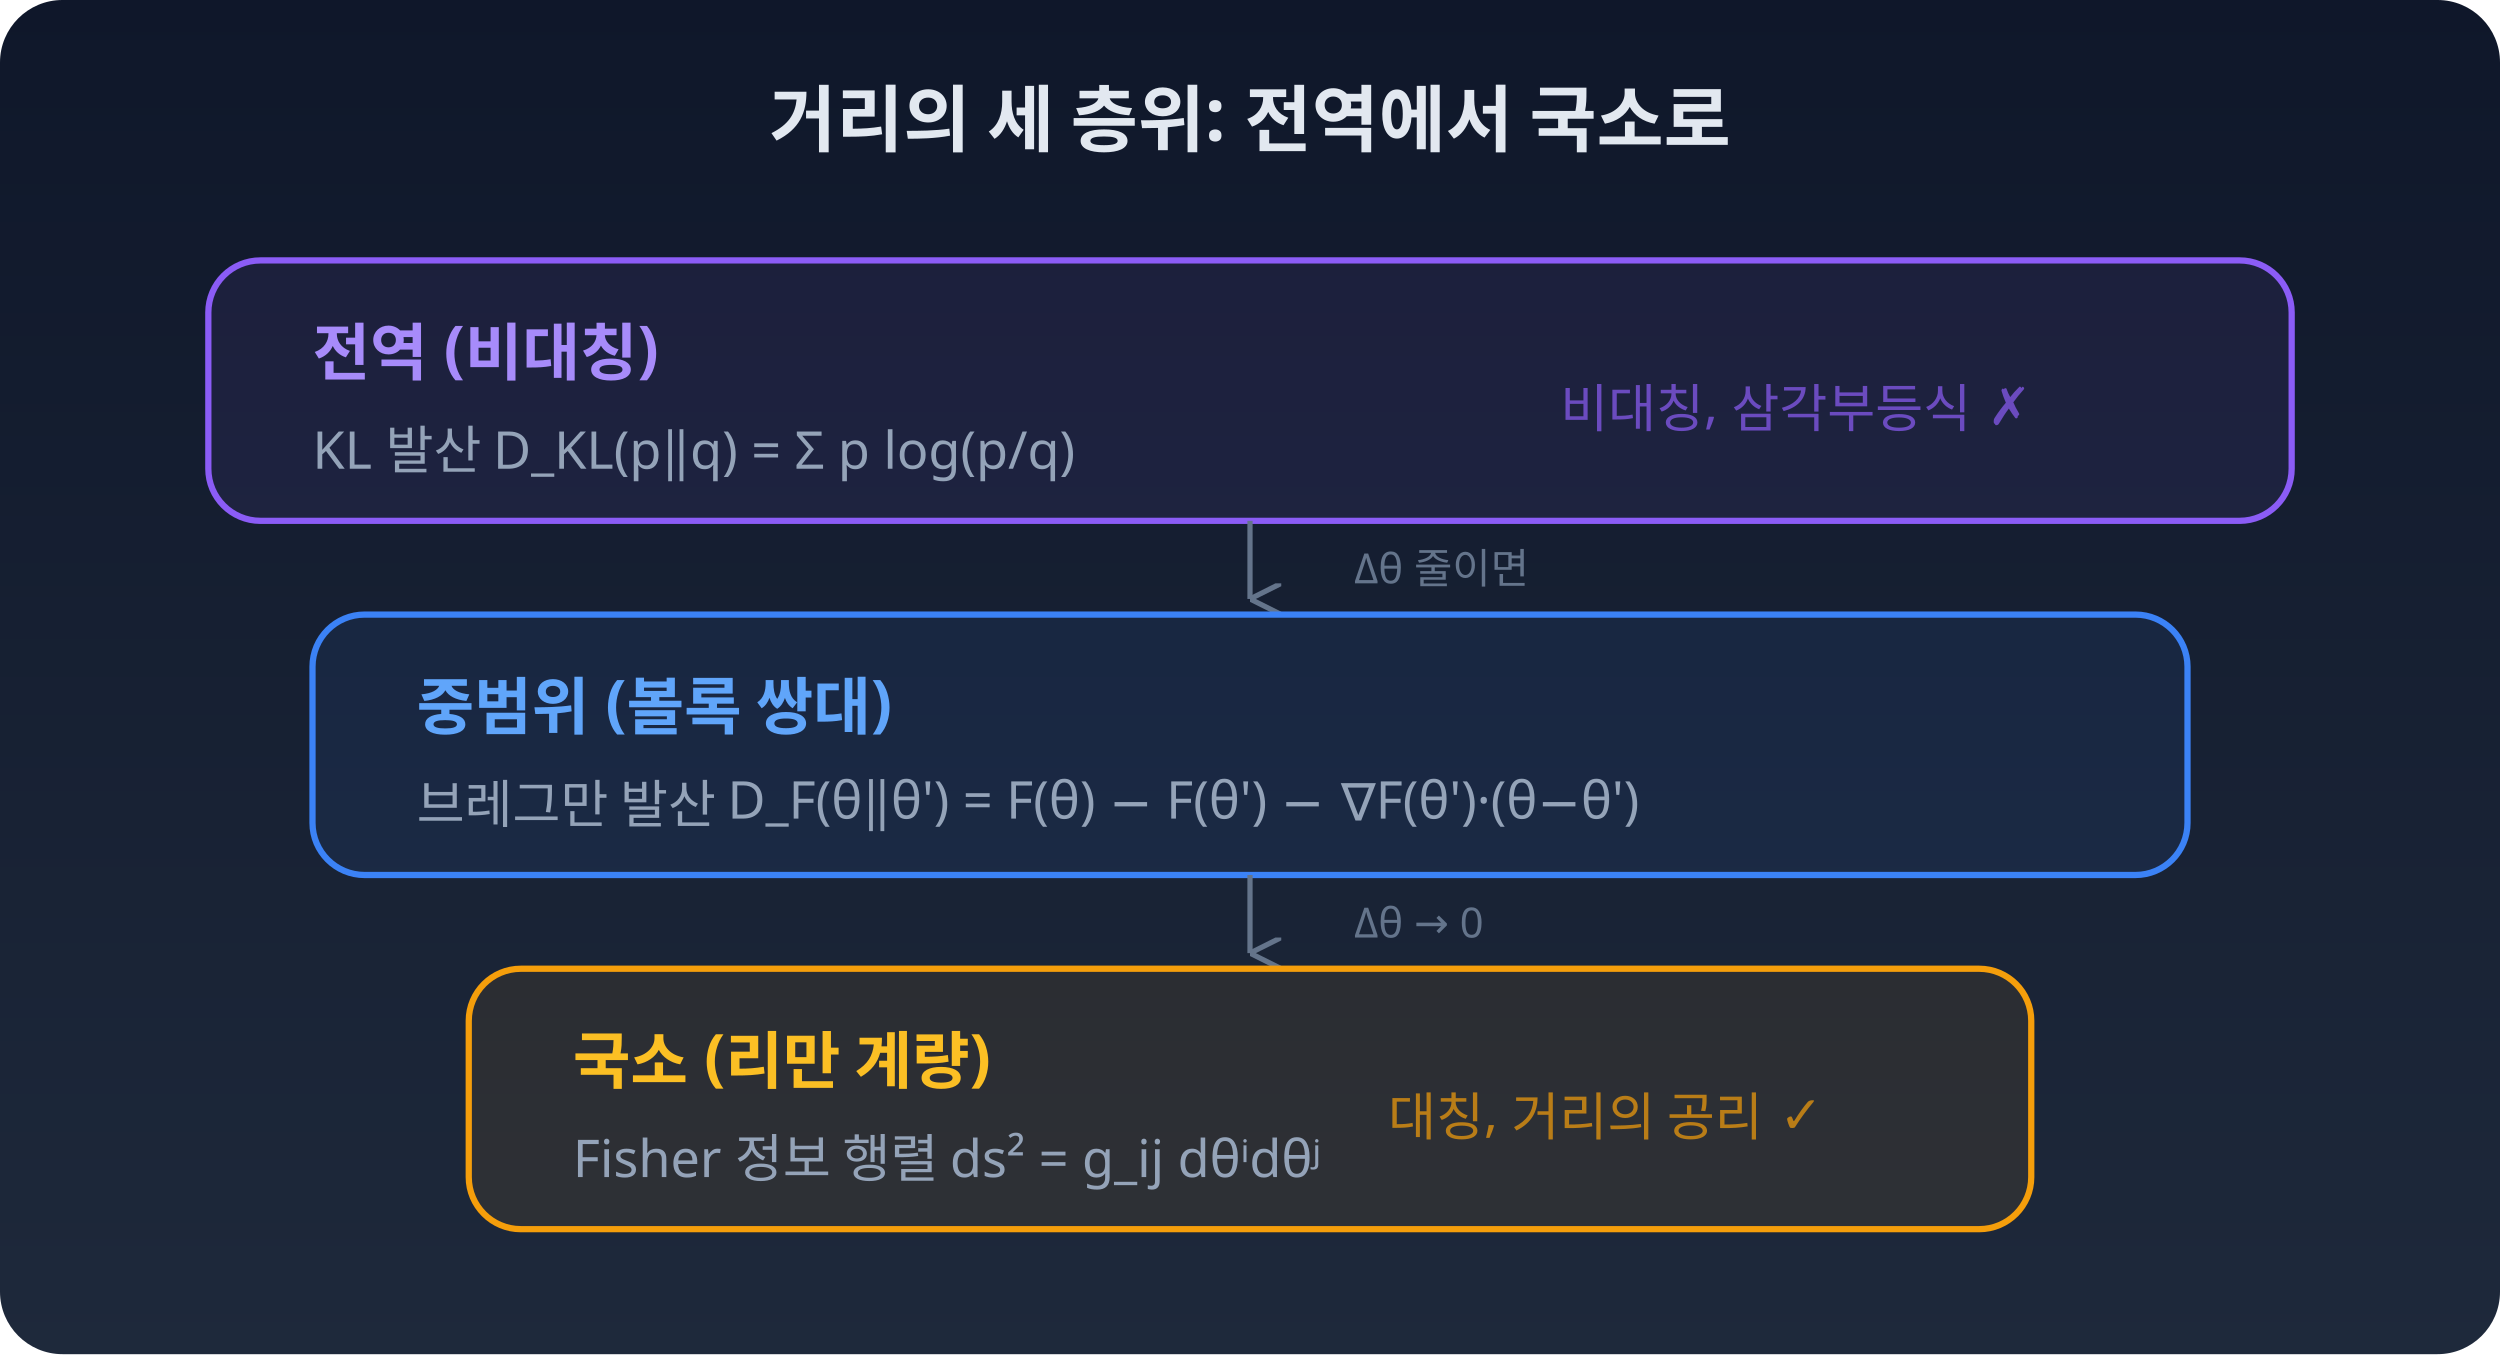
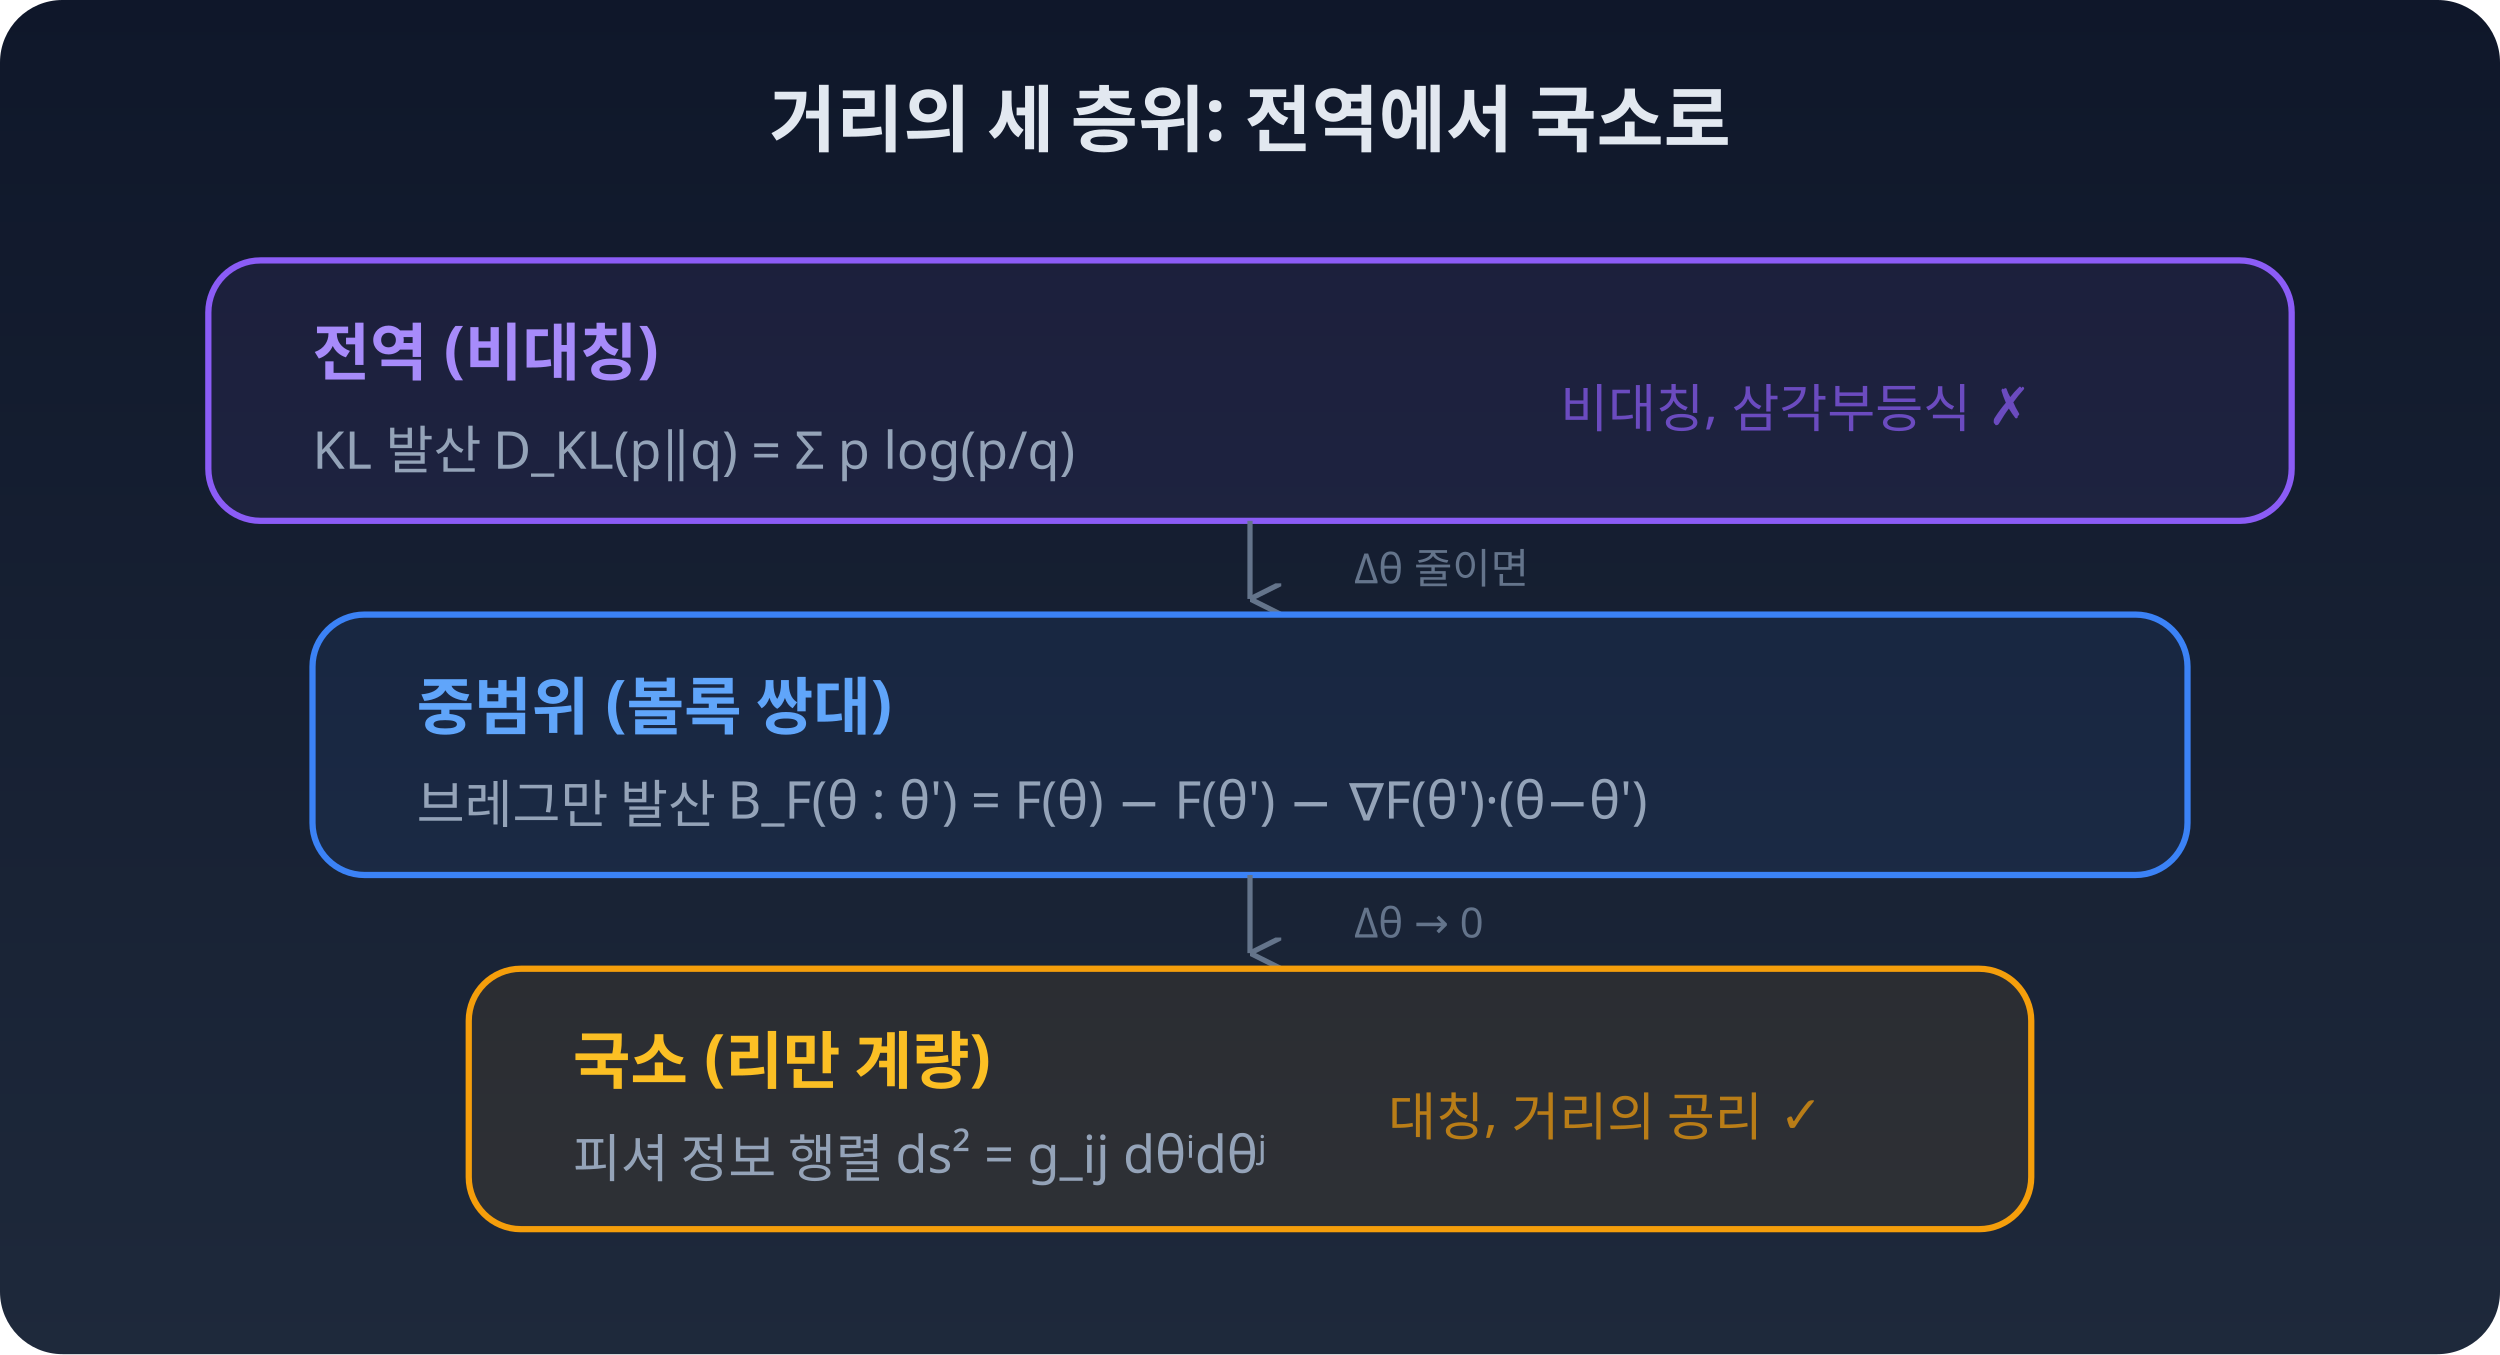
<svg xmlns="http://www.w3.org/2000/svg" viewBox="0 0 480 260" font-family="'Noto Sans KR', sans-serif">
  <defs>
    <linearGradient id="bg13d" x1="0" y1="0" x2="0" y2="1">
      <stop offset="0%" stop-color="#0f172a" />
      <stop offset="100%" stop-color="#1e293b" />
    </linearGradient>
  </defs>
  <rect width="480" height="260" fill="url(#bg13d)" rx="12" />
  <text x="240" y="28" fill="#e2e8f0" font-size="14" text-anchor="middle" font-weight="600">거리의 세 층위: 전역에서 국소로</text>
  <g transform="translate(40, 50)">
    <rect x="0" y="0" width="400" height="50" rx="10" fill="#8b5cf6" fill-opacity="0.08" stroke="#8b5cf6" stroke-width="1.2" />
    <text x="20" y="22" fill="#a78bfa" font-size="12" font-weight="600">전역 (비대칭)</text>
    <text x="20" y="40" fill="#94a3b8" font-size="10">KL 발산  D_KL(p‖q) = Σ p log(p/q)</text>
    <text x="350" y="32" fill="#8b5cf6" font-size="10" text-anchor="end" opacity="0.7">비대칭, 삼각부등식 ✗</text>
  </g>
  <line x1="240" y1="100" x2="240" y2="115" stroke="#64748b" stroke-width="1" marker-end="url(#darr)" />
  <text x="260" y="112" fill="#64748b" font-size="8">Δθ 줄이면</text>
  <g transform="translate(60, 118)">
    <rect x="0" y="0" width="360" height="50" rx="10" fill="#3b82f6" fill-opacity="0.08" stroke="#3b82f6" stroke-width="1.2" />
    <text x="20" y="22" fill="#60a5fa" font-size="12" font-weight="600">중범위 (볼록 쌍대)</text>
-     <text x="20" y="40" fill="#94a3b8" font-size="10">브레그만 발산  D_F(θ‖θ') = F(θ) − F(θ') − ∇F(θ')·(θ−θ')</text>
+     <text x="20" y="40" fill="#94a3b8" font-size="10">브레그만 발산  B_F(θ : θ') = F(θ) − F(θ') − ∇F(θ')·(θ−θ')</text>
  </g>
  <line x1="240" y1="168" x2="240" y2="183" stroke="#64748b" stroke-width="1" marker-end="url(#darr)" />
  <text x="260" y="180" fill="#64748b" font-size="8">Δθ → 0</text>
  <g transform="translate(90, 186)">
    <rect x="0" y="0" width="300" height="50" rx="10" fill="#f59e0b" fill-opacity="0.08" stroke="#f59e0b" stroke-width="1.2" />
    <text x="20" y="22" fill="#fbbf24" font-size="12" font-weight="600">국소 (리만 계량)</text>
-     <text x="20" y="40" fill="#94a3b8" font-size="10">Fisher 정보 행렬  ds² = g_ij dθⁱdθʲ</text>
+     <text x="20" y="40" fill="#94a3b8" font-size="10">피셔 정보 행렬  ds² = g_ij dθⁱdθʲ</text>
    <text x="260" y="32" fill="#f59e0b" font-size="10" text-anchor="end" opacity="0.7">대칭, 거리의 공리 ✓</text>
  </g>
  <defs>
    <marker id="darr" markerWidth="8" markerHeight="6" refX="3" refY="6" orient="auto">
      <path d="M 0 0 L 3 6 L 6 0" fill="none" stroke="#64748b" stroke-width="1" />
    </marker>
  </defs>
</svg>
